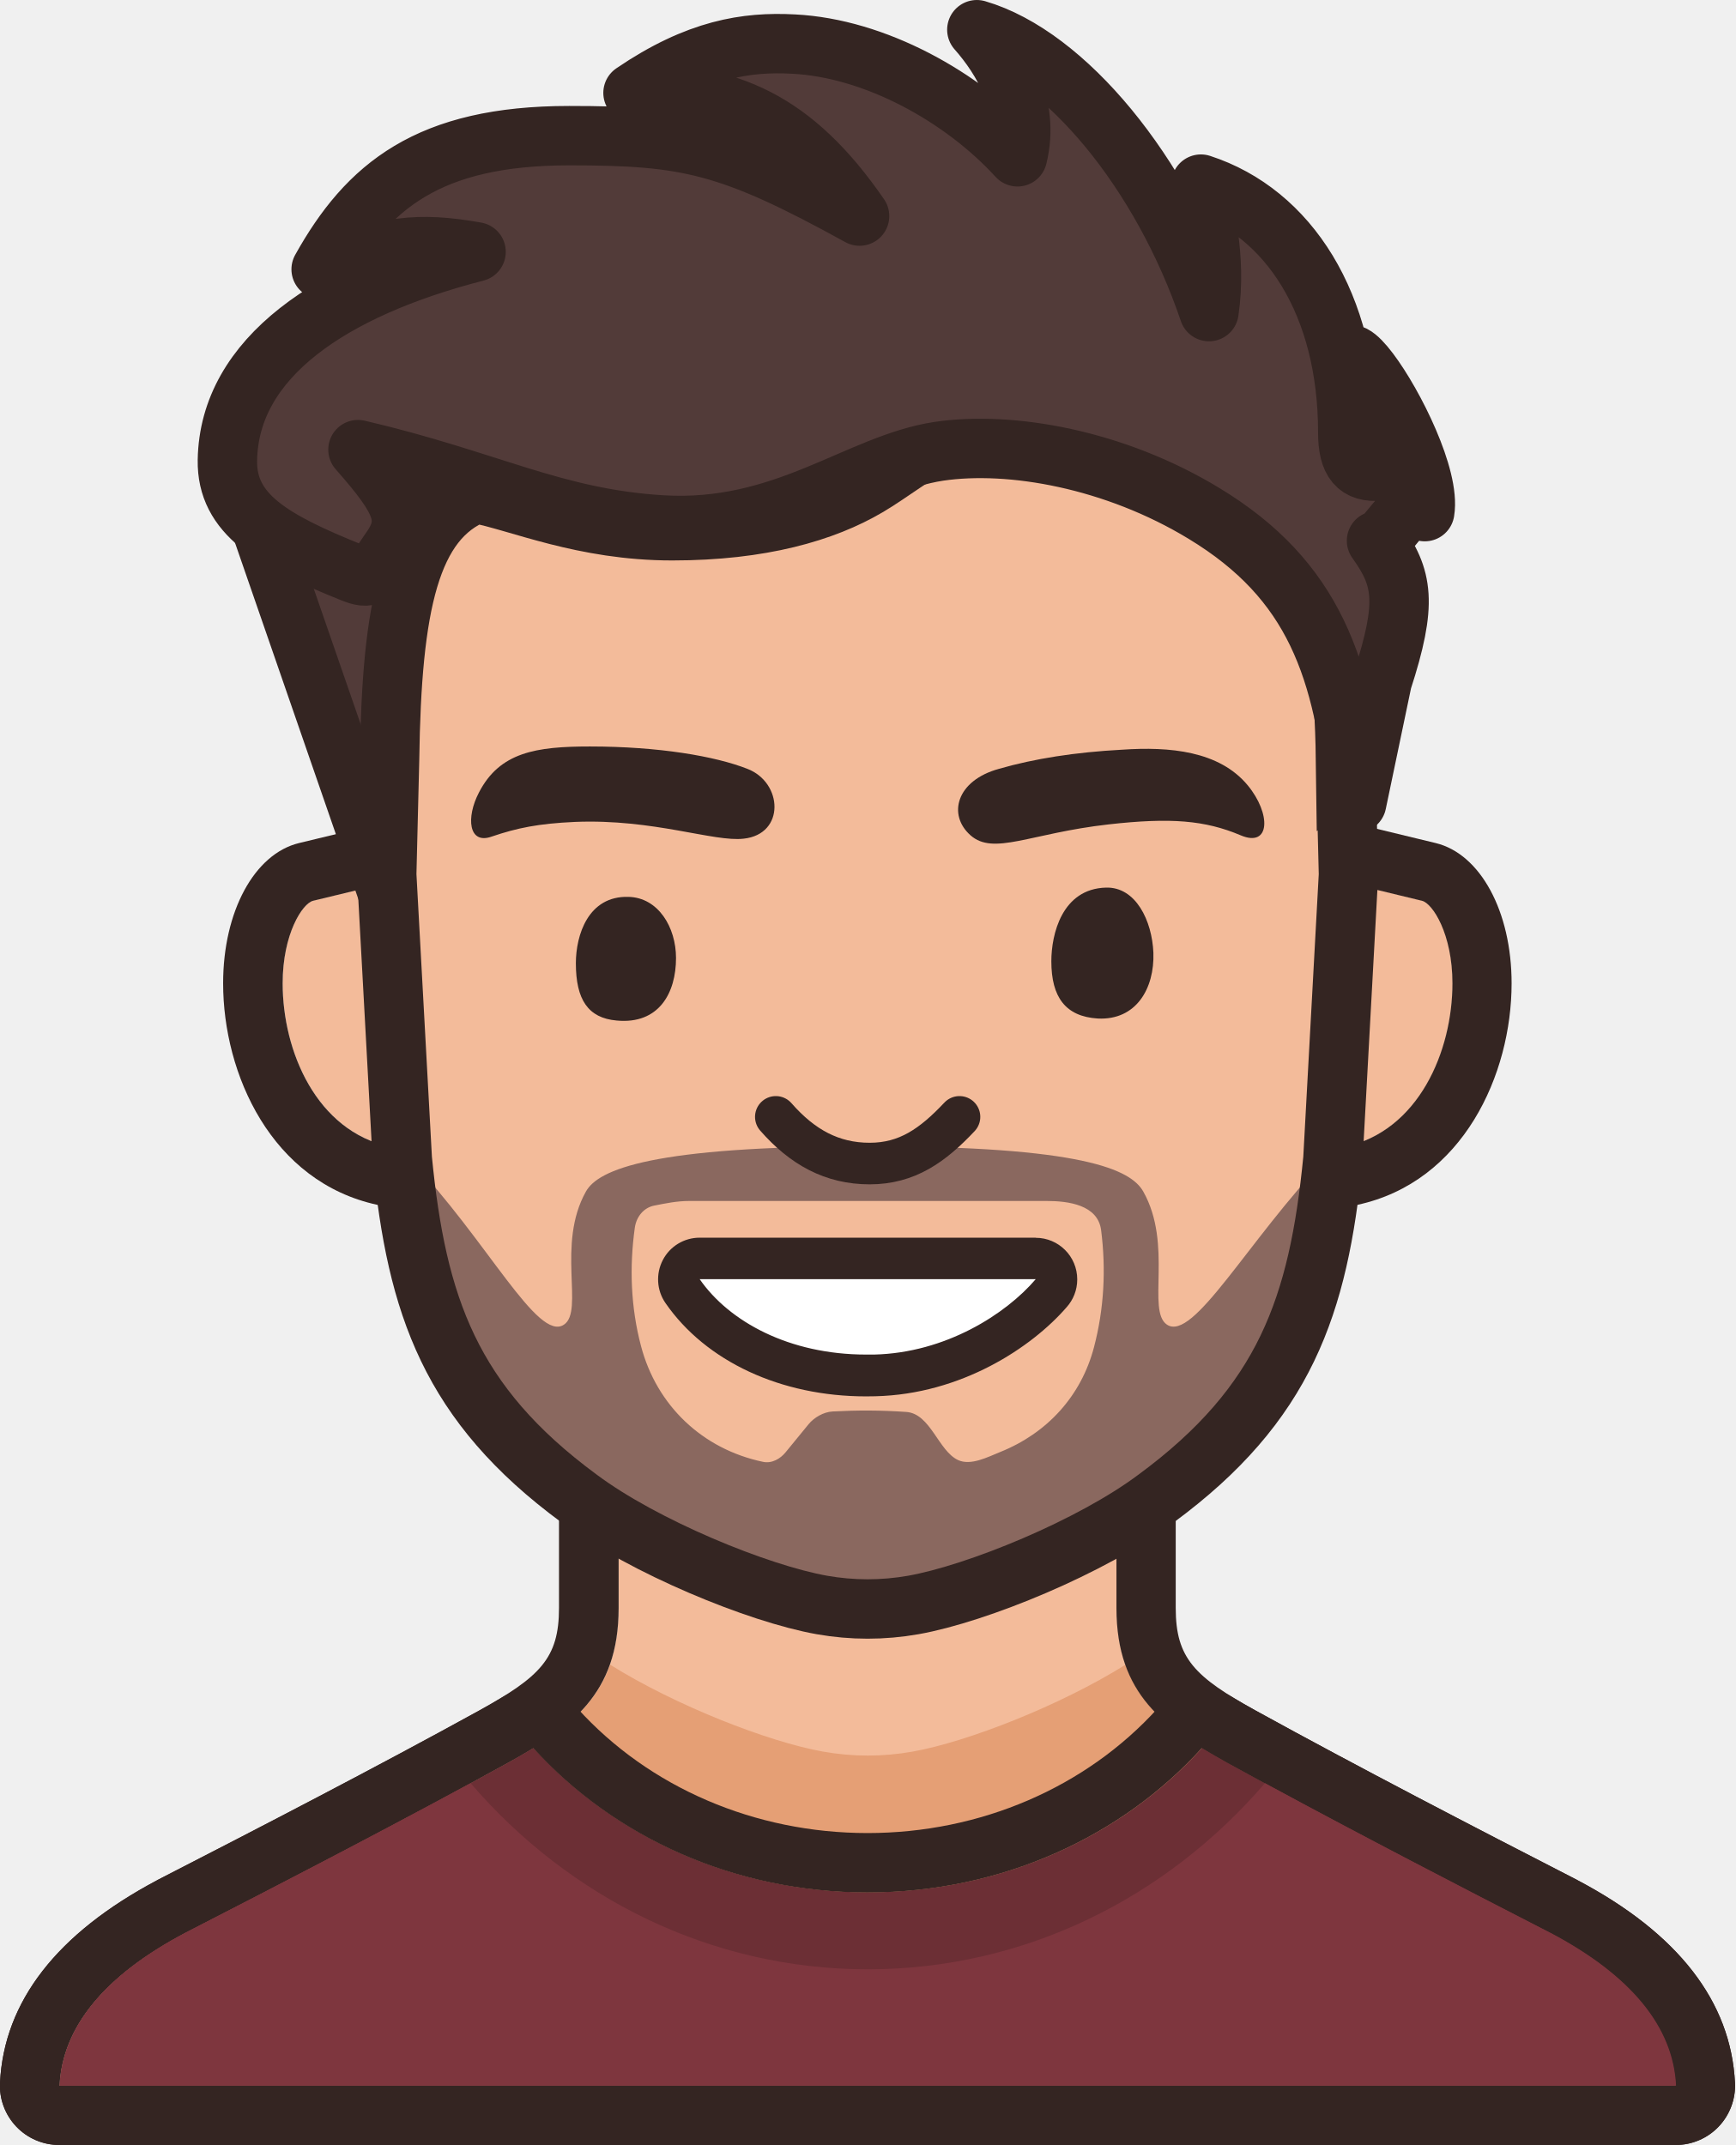
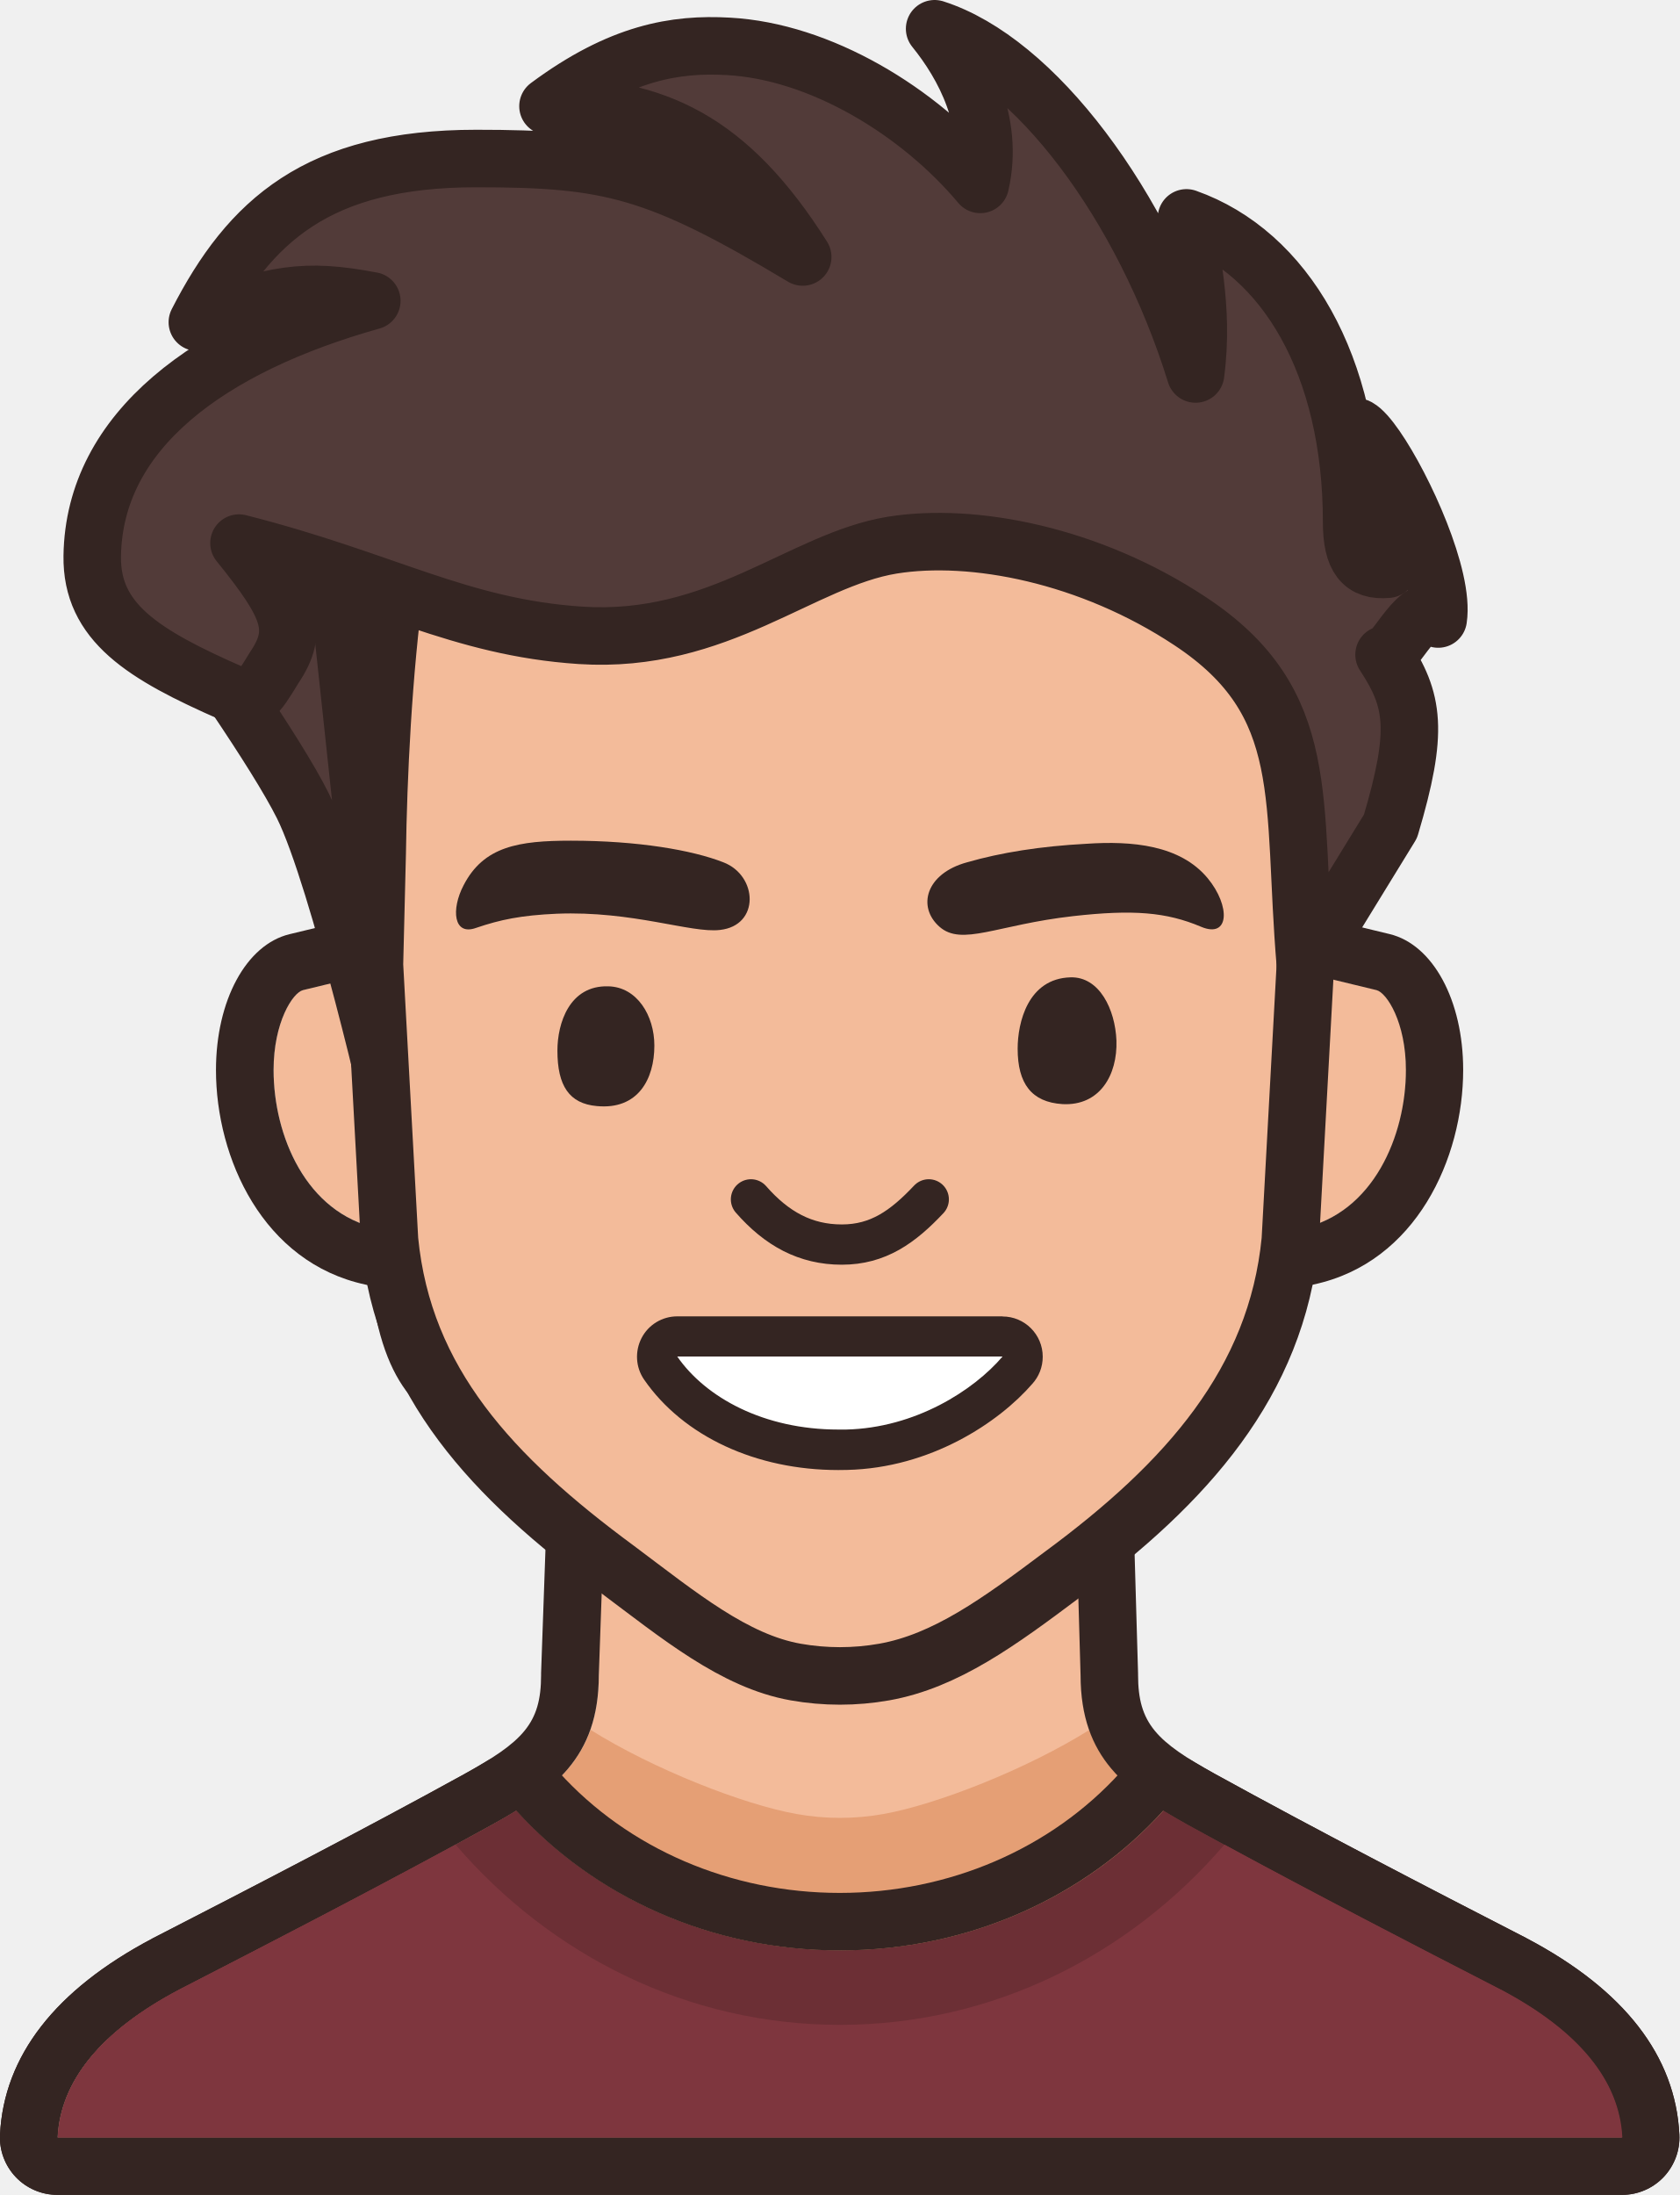
- <svg xmlns="http://www.w3.org/2000/svg" id="Layer_2" data-name="Layer 2" viewBox="0 0 146.05 180.57">
+ <svg xmlns="http://www.w3.org/2000/svg" id="Layer_2" data-name="Layer 2" viewBox="0 0 146.05 190.81">
  <defs>
    <style>
      .cls-1 {
        fill: #342522;
      }

      .cls-2 {
        fill: #6c2f35;
      }

      .cls-3 {
        fill: #7e363e;
      }

      .cls-4 {
        fill: #f3bb9a;
      }

      .cls-5 {
        fill: #e59f75;
      }

      .cls-6 {
        fill: #fff;
      }

      .cls-7 {
        stroke-linecap: round;
        stroke-width: 3.5px;
      }

      .cls-7, .cls-8 {
        stroke-linejoin: round;
      }

-       .cls-7, .cls-8, .cls-9, .cls-10 {
+       .cls-7, .cls-8, .cls-9 {
        stroke: #342522;
      }

-       .cls-7, .cls-10 {
+       .cls-7, .cls-9 {
        fill: none;
      }

-       .cls-8, .cls-9 {
+       .cls-8 {
        fill: #523b39;
      }

-       .cls-8, .cls-9, .cls-10 {
+       .cls-8, .cls-9 {
        stroke-width: 5px;
      }

-       .cls-11 {
+       .cls-10 {
        fill: #8a685f;
      }

-       .cls-9, .cls-10 {
+       .cls-9 {
        stroke-miterlimit: 10;
      }
    </style>
  </defs>
  <g id="Layer_1-2" data-name="Layer 1">
    <g>
-       <path class="cls-4" d="M130.47,162.7c-8.6-4.42-18.61-9.6-27.18-14.33-5.28-2.92-9.31-5.73-9.31-13.01v-10.15l2.3-1.7c7.84-5.79,11-11.4,12.5-22.22l.55-3.93,3.88-.83c6.22-1.33,9.05-8.06,9.05-13.76,0-4.16-1.67-6.73-2.56-6.95l-5.25-1.27-15.43-3.93h-51.98l-15.43,3.93-5.25,1.27c-.89.22-2.56,2.79-2.56,6.95,0,5.69,2.83,12.43,9.05,13.76l3.88.83.55,3.93c1.51,10.82,4.66,16.43,12.5,22.22l2.3,1.7v10.15c0,7.28-4.03,10.09-9.31,13.01-8.57,4.72-18.58,9.91-27.18,14.33-6.78,3.58-10.33,7.91-10.58,12.87h136.05c-.24-4.96-3.8-9.29-10.58-12.87Z" />
-       <path class="cls-4" d="M130.47,162.7c-8.6-4.42-18.61-9.6-27.18-14.33-5.28-2.92-9.31-5.73-9.31-13.01v-10.15l2.3-1.7c7.84-5.79,11-11.4,12.5-22.22l.55-3.93,3.88-.83c6.22-1.33,9.05-8.06,9.05-13.76,0-4.16-1.67-6.73-2.56-6.95l-5.25-1.27-15.43-3.93h-51.98l-15.43,3.93-5.25,1.27c-.89.22-2.56,2.79-2.56,6.95,0,5.69,2.83,12.43,9.05,13.76l3.88.83.55,3.93c1.51,10.82,4.66,16.43,12.5,22.22l2.3,1.7v10.15c0,7.28-4.03,10.09-9.31,13.01-8.57,4.72-18.58,9.91-27.18,14.33-6.78,3.58-10.33,7.91-10.58,12.87h136.05c-.24-4.96-3.8-9.29-10.58-12.87Z" />
-       <path class="cls-5" d="M130.48,162.7c-8.6-4.42-18.61-9.6-27.18-14.33-3.93-2.17-7.17-4.29-8.57-8.23-5.48,3.43-13.3,6.49-17.9,7.31-2.51.45-5.06.45-7.57,0-4.6-.82-12.42-3.88-17.9-7.31-1.4,3.94-4.64,6.06-8.57,8.23-8.57,4.72-18.58,9.91-27.18,14.33-6.78,3.58-10.33,7.91-10.58,12.87h136.05c-.24-4.96-3.8-9.29-10.58-12.87Z" />
-       <path class="cls-1" d="M99.01,70.63l15.43,3.93,5.25,1.27c.89.22,2.56,2.79,2.56,6.95,0,5.69-2.83,12.43-9.05,13.76l-3.88.83-.55,3.93c-1.51,10.82-4.66,16.43-12.5,22.22l-2.3,1.7v10.15c0,7.28,4.03,10.09,9.31,13.01,8.57,4.72,18.58,9.91,27.18,14.33,6.78,3.58,10.33,7.91,10.58,12.87H5c.24-4.96,3.8-9.29,10.58-12.87,8.6-4.42,18.61-9.6,27.18-14.33,5.28-2.92,9.31-5.73,9.31-13.01v-10.15l-2.3-1.7c-7.84-5.79-11-11.4-12.5-22.22l-.55-3.93-3.88-.83c-6.22-1.33-9.05-8.06-9.05-13.76,0-4.16,1.67-6.73,2.56-6.95l5.25-1.27,15.43-3.93h51.98M99.01,65.63h-51.98c-.42,0-.83.05-1.24.15l-15.4,3.93-5.22,1.26c-3.76.91-6.39,5.76-6.39,11.81,0,7.64,4.07,16.73,13,18.65l.46.1.06.46c1.68,12.07,5.61,19,14.48,25.55l.27.2v7.63c0,4.23-1.6,5.79-6.73,8.63-8.53,4.7-18.46,9.84-27.05,14.25-.02,0-.04.02-.05.03C4.8,162.75.34,168.48,0,175.33c-.07,1.37.43,2.7,1.37,3.69s2.25,1.55,3.62,1.55h136.05c1.37,0,2.68-.56,3.62-1.55s1.44-2.33,1.37-3.69c-.34-6.84-4.79-12.58-13.23-17.04-.02,0-.03-.02-.05-.03-8.59-4.41-18.52-9.56-27.06-14.26-5.13-2.84-6.73-4.4-6.73-8.63v-7.63l.27-.2c8.88-6.56,12.8-13.48,14.48-25.55l.06-.46.46-.1c8.93-1.91,13-11.01,13-18.65,0-6.05-2.63-10.9-6.39-11.81l-5.21-1.26-15.4-3.93c-.4-.1-.82-.15-1.24-.15h0Z" />
-       <path class="cls-2" d="M130.48,162.7c-8.6-4.42-18.61-9.6-27.18-14.33-.73-.41-1.44-.81-2.12-1.23-6.72,7.43-16.83,12.16-28.14,12.16s-21.42-4.73-28.14-12.16c-.68.41-1.39.82-2.12,1.23-8.57,4.72-18.58,9.91-27.18,14.33-6.78,3.58-10.33,7.91-10.58,12.87h136.05c-.24-4.96-3.8-9.29-10.58-12.87Z" />
-       <path class="cls-1" d="M101.16,147.15c.68.41,1.39.82,2.12,1.23,8.57,4.72,18.58,9.91,27.18,14.33,6.78,3.58,10.33,7.91,10.58,12.87H5c.24-4.96,3.8-9.29,10.58-12.87,8.6-4.42,18.61-9.6,27.18-14.33.73-.41,1.44-.81,2.12-1.23,6.72,7.43,16.83,12.16,28.14,12.16s21.42-4.73,28.14-12.16M101.16,142.15c-1.38,0-2.73.57-3.71,1.65-6.04,6.68-14.95,10.51-24.43,10.51s-18.39-3.83-24.43-10.51c-.98-1.08-2.34-1.65-3.71-1.65-.89,0-1.79.24-2.6.73-.56.34-1.2.71-1.94,1.12-8.53,4.7-18.46,9.84-27.05,14.25-.02,0-.04.02-.05.03C4.8,162.75.34,168.48,0,175.33c-.07,1.37.43,2.7,1.37,3.69.94.99,2.25,1.55,3.62,1.55h136.05c1.37,0,2.68-.56,3.62-1.55.94-.99,1.44-2.33,1.37-3.69-.34-6.84-4.79-12.58-13.23-17.04-.02,0-.03-.02-.05-.03-8.59-4.41-18.52-9.55-27.06-14.26-.73-.4-1.37-.77-1.93-1.11-.81-.49-1.71-.73-2.6-.73h0Z" />
-       <path class="cls-9" d="M21.92,44.23l15.79,6.47-1.3,35.4-14.49-41.87Z" />
-       <path class="cls-3" d="M130.48,162.7c-7.56-3.88-16.21-8.36-24.01-12.59-8.28,9.63-20.19,15.67-33.43,15.67s-25.15-6.04-33.43-15.67c-7.8,4.23-16.45,8.71-24.01,12.59-6.78,3.58-10.33,7.91-10.58,12.87h136.05c-.24-4.96-3.8-9.29-10.58-12.87Z" />
-       <path class="cls-4" d="M113.25,63.9c-.17-12.9-2.55-18.61-7.27-22.35-4.39-3.48-9.63-7.25-17.09-7.25s-12.16,4.49-15.87,6.67c-3.63,2.14-8.95,3.71-16.44,3.71s-12.87-2.44-16.52-3.14c-5.58,2.24-7.09,9.45-7.27,22.35l-.24,9.73,1.31,23.95c1.21,12.35,4.05,20.6,14.87,28.57,5.44,4.07,15.09,8.02,20.45,8.97,2.55.45,5.14.45,7.69,0,5.36-.95,15.01-4.89,20.45-8.97,10.82-7.97,13.66-16.22,14.87-28.57l1.31-23.95-.24-9.73Z" />
-       <path class="cls-11" d="M98.22,111.51c-1.72-1.16.52-6.74-1.99-11.2-1.04-1.85-5.04-3.82-23.2-3.82s-22.67,1.96-23.71,3.81c-2.51,4.46-.13,10.06-1.85,11.21-2.22,1.5-6.46-7.11-13.01-13.96,1.2,12.08,4.02,20.18,14.63,28,5.36,4.01,14.87,7.9,20.15,8.84,2.51.45,5.06.45,7.57,0,5.28-.94,14.79-4.82,20.15-8.84,10.61-7.82,13.43-15.91,14.63-28-6.55,6.85-11.15,15.45-13.37,13.96ZM92.08,113.41c-1.08,4.12-3.95,7.24-7.89,8.82-1.04.42-2.48,1.18-3.55.68-1.66-.77-2.32-3.91-4.36-4.05-2.16-.15-4.12-.15-6.2-.04-.77.04-1.57.52-2.02,1.07l-1.94,2.37c-.44.54-1.15.96-1.9.8-5.09-1.07-8.95-4.73-10.27-9.76-.86-3.25-.98-6.62-.52-9.94.13-.93.74-1.69,1.63-1.87.97-.19,1.91-.39,2.96-.39h30.08c1.83,0,4.31.33,4.58,2.46.42,3.29.25,6.62-.6,9.85Z" />
-       <path class="cls-10" d="M113.25,63.9c-.17-12.9-2.55-18.61-7.27-22.35-4.39-3.48-9.63-7.25-17.09-7.25s-12.16,4.49-15.87,6.67c-3.63,2.14-8.95,3.71-16.44,3.71s-12.87-2.44-16.52-3.14c-5.58,2.24-7.09,9.45-7.27,22.35l-.24,9.73,1.31,23.95c1.21,12.35,4.05,20.6,14.87,28.57,5.44,4.07,15.09,8.02,20.45,8.97,2.55.45,5.14.45,7.69,0,5.36-.95,15.01-4.89,20.45-8.97,10.82-7.97,13.66-16.22,14.87-28.57l1.31-23.95-.24-9.73Z" />
+       <path class="cls-4" d="M130.47,172.94c-8.6-4.42-18.61-9.6-27.18-14.33-5.28-2.92-9.31-5.73-9.31-13.01v-10.15l2.3-1.7c7.84-5.79,11-11.4,12.5-22.22l.55-3.93,3.88-.83c6.22-1.33,9.05-8.06,9.05-13.76,0-4.16-1.67-6.73-2.56-6.95l-5.25-1.27-15.43-3.93h-51.98l-15.43,3.93-5.25,1.27c-.89.22-2.56,2.79-2.56,6.95,0,5.69,2.83,12.43,9.05,13.76l3.88.83.55,3.93c1.51,10.82,4.66,16.43,12.5,22.22l2.3,1.7v10.15c0,7.28-4.03,10.09-9.31,13.01-8.57,4.72-18.58,9.91-27.18,14.33-6.78,3.58-10.33,7.91-10.58,12.87h136.05c-.24-4.96-3.8-9.29-10.58-12.87Z" />
+       <path class="cls-4" d="M130.47,172.94c-8.6-4.42-18.61-9.6-27.18-14.33-5.28-2.92-9.31-5.73-9.31-13.01v-10.15l2.3-1.7c7.84-5.79,11-11.4,12.5-22.22l.55-3.93,3.88-.83c6.22-1.33,9.05-8.06,9.05-13.76,0-4.16-1.67-6.73-2.56-6.95l-5.25-1.27-15.43-3.93h-51.98l-15.43,3.93-5.25,1.27c-.89.22-2.56,2.79-2.56,6.95,0,5.69,2.83,12.43,9.05,13.76l3.88.83.55,3.93c5.47,10.8,4.66,16.43,12.5,22.22l2.3,1.7v10.15c0,7.28-4.03,10.09-9.31,13.01-8.57,4.72-18.58,9.91-27.18,14.33-6.78,3.58-10.33,7.91-10.58,12.87h136.05c-.24-4.96-3.8-9.29-10.58-12.87Z" />
+       <path class="cls-5" d="M130.48,172.94c-8.6-4.42-18.61-9.6-27.18-14.33-3.93-2.17-7.17-4.29-8.57-8.23-5.48,3.43-13.3,6.49-17.9,7.31-2.51.45-5.06.45-7.57,0-4.6-.82-12.42-3.88-17.9-7.31-1.4,3.94-4.64,6.06-8.57,8.23-8.57,4.72-18.58,9.91-27.18,14.33-6.78,3.58-10.33,7.91-10.58,12.87h136.05c-.24-4.96-3.8-9.29-10.58-12.87Z" />
+       <path class="cls-1" d="M99.01,80.87l15.43,3.93,5.25,1.27c.89.22,2.56,2.79,2.56,6.95,0,5.69-2.83,12.43-9.05,13.76l-3.88.83-2.91,3.73c-1.51,10.82-3.86,9.65-11.7,15.44l-1.19,3.44.44,15.39c0,7.28,4.03,10.09,9.31,13.01,8.57,4.72,18.58,9.91,27.18,14.33,6.78,3.58,10.33,7.91,10.58,12.87H5c.24-4.96,3.8-9.29,10.58-12.87,8.6-4.42,18.61-9.6,27.18-14.33,5.28-2.92,9.31-5.73,9.31-13.01l.61-17.3-1.92-4.03c-7.84-5.79-11.99-1.92-13.49-12.74l-.55-3.93-3.88-.83c-6.22-1.33-9.05-8.06-9.05-13.76,0-4.16,1.67-6.73,2.56-6.95l5.25-1.27,15.43-3.93h51.98M99.01,75.87h-51.98c-.42,0-.83.05-1.24.15l-15.4,3.93-5.22,1.26c-3.76.91-6.39,5.76-6.39,11.81,0,7.64,4.07,16.73,13,18.65l.46.1.06.46c1.29,9.3,5.06,11.4,9.85,13.19,1.45.54,2.93,1.1,4.65,2.21l.82,1.73-.57,16.08c0,.06,0,.12,0,.18,0,4.23-1.6,5.79-6.73,8.63-8.53,4.7-18.46,9.84-27.05,14.25-.02,0-.04.02-.05.03C4.8,172.98.34,178.72,0,185.56c-.07,1.37.43,2.7,1.37,3.69.94.99,2.25,1.55,3.62,1.55h136.05c1.37,0,2.68-.56,3.62-1.55.94-.99,1.44-2.33,1.37-3.69-.34-6.84-4.79-12.58-13.23-17.04-.02,0-.04-.02-.05-.03-8.59-4.41-18.52-9.56-27.06-14.26-5.13-2.84-6.73-4.4-6.73-8.63,0-.05,0-.1,0-.14l-.42-14.48.37-1.08c1.04-.73,1.98-1.33,2.84-1.88,5.49-3.54,8-5.96,9.4-14.65l.98-1.26,2.1-.45c8.93-1.91,13-11.01,13-18.65,0-6.05-2.63-10.9-6.39-11.81l-5.21-1.26-15.4-3.93c-.4-.1-.82-.15-1.24-.15h0Z" />
+       <path class="cls-2" d="M130.48,172.94c-8.6-4.42-18.61-9.6-27.18-14.33-.73-.41-1.44-.81-2.12-1.23-6.72,7.43-16.83,12.16-28.14,12.16s-21.42-4.73-28.14-12.16c-.68.41-1.39.82-2.12,1.23-8.57,4.72-18.58,9.91-27.18,14.33-6.78,3.58-10.33,7.91-10.58,12.87h136.05c-.24-4.96-3.8-9.29-10.58-12.87Z" />
+       <path class="cls-1" d="M101.16,157.39c.68.41,1.39.82,2.12,1.23,8.57,4.72,18.58,9.91,27.18,14.33,6.78,3.58,10.33,7.91,10.58,12.87H5c.24-4.96,3.8-9.29,10.58-12.87,8.6-4.42,18.61-9.6,27.18-14.33.73-.41,1.44-.81,2.12-1.23,6.72,7.43,16.83,12.16,28.14,12.16s21.42-4.73,28.14-12.16M101.16,152.39c-1.38,0-2.73.57-3.71,1.65-6.04,6.68-14.95,10.51-24.43,10.51s-18.39-3.83-24.43-10.51c-.98-1.08-2.34-1.65-3.71-1.65-.89,0-1.79.24-2.6.73-.56.34-1.2.71-1.94,1.12-8.53,4.7-18.46,9.84-27.05,14.25-.02,0-.04.02-.05.03C4.8,172.98.34,178.72,0,185.56c-.07,1.37.43,2.7,1.37,3.69.94.99,2.25,1.55,3.62,1.55h136.05c1.37,0,2.68-.56,3.62-1.55.94-.99,1.44-2.33,1.37-3.69-.34-6.84-4.79-12.58-13.23-17.04-.02,0-.04-.02-.05-.03-8.59-4.41-18.52-9.55-27.06-14.26-.73-.41-1.37-.77-1.93-1.11-.81-.49-1.71-.73-2.6-.73h0Z" />
+       <path class="cls-8" d="M15.27,47.25l14.3,5.38,4.88,45.53s-4.98-21.83-8.13-28.14c-2.3-4.61-8.99-14.14-13.19-19.99-1.06-1.47.44-3.41,2.13-2.78Z" />
+       <path class="cls-3" d="M130.48,172.94c-7.56-3.88-16.21-8.36-24.01-12.59-8.28,9.63-20.19,15.67-33.43,15.67s-25.15-6.04-33.43-15.67c-7.8,4.23-16.45,8.71-24.01,12.59-6.78,3.58-10.33,7.91-10.58,12.87h136.05c-.24-4.96-3.8-9.29-10.58-12.87Z" />
+       <path class="cls-10" d="M98.22,121.74c-1.72-1.16.52-6.74-1.99-11.2-1.04-1.85-5.04-3.82-23.2-3.82s-22.67,1.96-23.71,3.81c-2.51,4.46-.13,10.06-1.85,11.21-2.22,1.5-6.46-7.11-13.01-13.96,1.2,12.08,4.02,20.18,14.63,28,5.36,4.01,14.87,7.9,20.15,8.84,2.51.45,5.06.45,7.57,0,5.28-.94,14.79-4.82,20.15-8.84,10.61-7.82,13.43-15.91,14.63-28-6.55,6.85-11.15,15.45-13.37,13.96ZM92.08,123.65c-1.08,4.12-3.95,7.24-7.89,8.82-1.04.42-2.48,1.18-3.55.68-1.66-.77-2.32-3.91-4.36-4.05-2.16-.15-4.12-.15-6.2-.04-.77.04-1.57.52-2.02,1.07l-1.94,2.37c-.44.54-1.15.96-1.9.8-5.09-1.07-8.95-4.73-10.27-9.76-.86-3.25-.98-6.62-.52-9.94.13-.93.74-1.69,1.63-1.87.97-.19,1.91-.39,2.96-.39h30.08c1.83,0,4.31.33,4.58,2.46.42,3.29.25,6.62-.6,9.85Z" />
+       <path class="cls-4" d="M113.26,74.14c-.17-12.9-2.55-33.02-7.27-36.75-4.39-3.48-9.63-7.25-17.09-7.25s-12.16,4.49-15.87,6.67c-3.63,2.14-8.95,3.71-16.44,3.71s-12.87-2.44-16.52-3.14c-5.58,2.24-7.09,23.85-7.27,36.75l-.24,9.73,1.31,23.95c1.21,12.35,8.94,20.6,19.76,28.57,5.44,4.07,10.21,8.02,15.56,8.97,2.55.45,5.14.45,7.69,0,5.36-.95,10.04-4.38,15.48-8.46,10.82-7.97,18.63-16.73,19.84-29.08l1.31-23.95-.24-9.73Z" />
+       <path class="cls-9" d="M113.26,74.14c-.17-12.9-2.55-35.5-7.27-39.24-4.39-3.48-9.63-7.25-17.09-7.25s-12.16,4.49-15.87,6.67c-3.63,2.14-8.95,3.71-16.44,3.71s-12.87-2.44-16.52-3.14c-5.58,2.24-7.09,26.34-7.27,39.24l-.24,9.73,1.31,23.95c1.21,12.35,8.94,20.6,19.76,28.57,5.44,4.07,10.21,8.02,15.56,8.97,2.55.45,5.14.45,7.69,0,5.36-.95,10.04-4.38,15.48-8.46,10.82-7.97,18.63-16.73,19.84-29.08l1.31-23.95-.24-9.73Z" />
      <g>
-         <path class="cls-6" d="M72.9,115.79c-6.5,0-12.41-2.72-15.44-7.1-.37-.54-.41-1.23-.11-1.81.3-.58.9-.94,1.55-.94h28.28c.68,0,1.3.4,1.59,1.02.29.62.19,1.35-.26,1.87-2.65,3.11-8.15,6.8-14.89,6.95-.23,0-.47,0-.71,0Z" />
-         <path class="cls-1" d="M87.17,107.69h0M87.17,107.69c-2.5,2.93-7.58,6.2-13.6,6.34-.23,0-.45,0-.67,0-6.47,0-11.53-2.77-14.01-6.35h28.28M87.18,104.19h-28.29c-1.3,0-2.5.72-3.1,1.88-.6,1.15-.52,2.55.22,3.62,3.4,4.92,9.72,7.86,16.88,7.86.26,0,.52,0,.78-.01,7.25-.17,13.18-4.12,16.1-7.49.56-.62.9-1.44.9-2.35,0-1.93-1.56-3.5-3.5-3.5h0ZM87.17,111.19h0,0Z" />
+         <path class="cls-6" d="M72.9,126.03c-6.5,0-12.41-2.72-15.45-7.1-.37-.54-.41-1.23-.11-1.81.3-.58.9-.94,1.55-.94h28.28c.68,0,1.3.4,1.59,1.02.29.62.19,1.35-.26,1.87-2.65,3.11-8.15,6.8-14.89,6.95-.23,0-.47,0-.71,0Z" />
+         <path class="cls-1" d="M87.17,117.93h0M87.17,117.93c-2.5,2.93-7.58,6.2-13.6,6.34-.23,0-.45,0-.67,0-6.47,0-11.53-2.77-14.01-6.35h28.28M87.18,114.43h-28.29c-1.3,0-2.5.72-3.1,1.88s-.52,2.55.22,3.62c3.4,4.92,9.72,7.86,16.88,7.86.26,0,.52,0,.78-.01,7.25-.17,13.18-4.12,16.1-7.49.56-.62.9-1.44.9-2.35,0-1.93-1.56-3.5-3.5-3.5h0ZM87.17,121.43h0,0Z" />
      </g>
-       <path class="cls-7" d="M65.3,94.02c2.24,2.56,4.74,3.93,7.9,3.93s5.31-1.54,7.56-3.93" />
-       <path class="cls-8" d="M40.07,21.2c-5.05-.89-7.3-.45-13.04,1.47,3.9-6.99,9.02-11.25,20.88-11.25,9.95,0,13.52.75,24.44,6.77-5.57-8.09-11.07-10.37-19.07-10.37,5.43-3.7,9.55-4.32,13.5-4.11,6.86.34,14.24,4.43,18.86,9.49,1.09-4.32-1.24-8.23-3.42-10.7,7.45,2.18,15.58,12.03,19.54,23.73.69-4.73-.54-8.52-.68-10.73,7.38,2.4,12.36,10.11,12.36,20.9,0,2.5.82,3.42,2.7,3.25-8.37-21.23,4.74-2.28,3.78,3.42-1.33-1.69-3.24,2.62-4.06,2.45,2.24,3.13,2.62,5.21.48,11.8l-2.15,10.28c-1.06-11.3-3.56-18.75-12.85-24.38-7.52-4.57-16.26-6.12-22.31-5.23-6.79,1.02-13.01,6.82-23.33,6.2-9.08-.55-14.58-3.78-25.57-6.34,3.83,4.35,4.55,5.96,2.64,8.56-1.43,2.14-1.6,2.41-3.15,1.79-6.72-2.7-10.55-4.91-10.48-9.45.14-8.65,8.78-14.42,20.93-17.55Z" />
-       <path class="cls-1" d="M52.9,75.5c-3.4-.1-4.43,3.23-4.43,5.59,0,3.06,1.03,4.61,3.43,4.82,3.57.34,5-2.33,5-5.26,0-2.6-1.5-5.09-4-5.15Z" />
-       <path class="cls-1" d="M93.09,74.72c-3.71.1-4.6,3.94-4.6,6.2,0,3.03,1.2,4.65,3.9,4.82,3.24.17,4.79-2.53,4.69-5.53-.11-2.7-1.48-5.56-3.99-5.49Z" />
-       <path class="cls-1" d="M41.4,70.42c-1.98.72-2.18-1.62-1.09-3.7,1.75-3.4,4.81-3.88,9.34-3.88,5.81,0,10.55.82,13.25,1.88,3,1.15,3.2,5.5-.3,5.88-2.5.3-7.58-1.68-14.2-1.41-3.1.14-4.88.51-7,1.23Z" />
-       <path class="cls-1" d="M84.09,64.72c-3.6.98-4.35,3.88-2.4,5.6s4.99-.17,11.61-.92c5.23-.59,8.13-.35,11.13.92,2.5,1.06,2.57-1.81.59-4.21-2.4-2.9-6.59-3.27-10.56-3-3.96.21-7.43.76-10.37,1.61Z" />
+       <path class="cls-7" d="M65.3,104.26c2.24,2.56,4.74,3.93,7.9,3.93s5.31-1.54,7.56-3.93" />
+       <path class="cls-8" d="M32.31,26.15c-5.87-1.13-8.48-.57-15.15,1.86,4.53-8.84,10.48-14.23,24.25-14.23,11.56,0,15.7.95,28.39,8.56-6.47-10.23-12.86-13.11-22.15-13.11,6.31-4.68,11.09-5.46,15.68-5.2,7.97.43,16.54,5.6,21.91,12,1.27-5.46-1.44-10.41-3.97-13.53,8.65,2.76,18.1,15.21,22.69,30.01.8-5.98-.63-10.77-.79-13.57,8.57,3.03,14.36,12.78,14.36,26.43,0,3.16.95,4.32,3.14,4.11-9.72-26.84,5.5-2.88,4.39,4.33-1.54-2.14-3.76,3.31-4.71,3.1,2.6,3.96,3.04,6.59.56,14.92l-7.4,12.05c-1.23-14.29.77-22.76-10.02-29.88-8.73-5.78-18.89-7.74-25.91-6.61-7.89,1.29-15.11,8.62-27.1,7.84-10.55-.7-16.93-4.78-29.7-8.02,4.45,5.5,5.28,7.54,3.07,10.82-1.66,2.71-1.86,3.05-3.66,2.26-7.8-3.41-12.25-6.21-12.17-11.95.16-10.94,10.2-18.23,24.31-22.19Z" />
+       <path class="cls-1" d="M52.9,85.74c-3.4-.1-4.43,3.23-4.43,5.59,0,3.06,1.03,4.61,3.43,4.82,3.57.34,5-2.33,5-5.26,0-2.6-1.5-5.09-4-5.15Z" />
+       <path class="cls-1" d="M93.09,84.96c-3.71.1-4.6,3.94-4.6,6.2,0,3.03,1.2,4.65,3.9,4.82,3.24.17,4.79-2.53,4.69-5.53-.11-2.7-1.48-5.56-3.99-5.49Z" />
+       <path class="cls-1" d="M41.4,80.66c-1.98.72-2.18-1.62-1.09-3.7,1.75-3.4,4.81-3.88,9.34-3.88,5.81,0,10.55.82,13.25,1.88,3,1.15,3.2,5.5-.3,5.88-2.5.3-7.58-1.68-14.2-1.41-3.1.14-4.88.51-7,1.23Z" />
+       <path class="cls-1" d="M84.09,74.96c-3.6.98-4.35,3.88-2.4,5.6s4.99-.17,11.61-.92c5.23-.59,8.13-.35,11.13.92,2.5,1.06,2.57-1.81.59-4.21-2.4-2.9-6.59-3.27-10.56-3-3.96.21-7.43.76-10.37,1.61Z" />
    </g>
  </g>
</svg>
